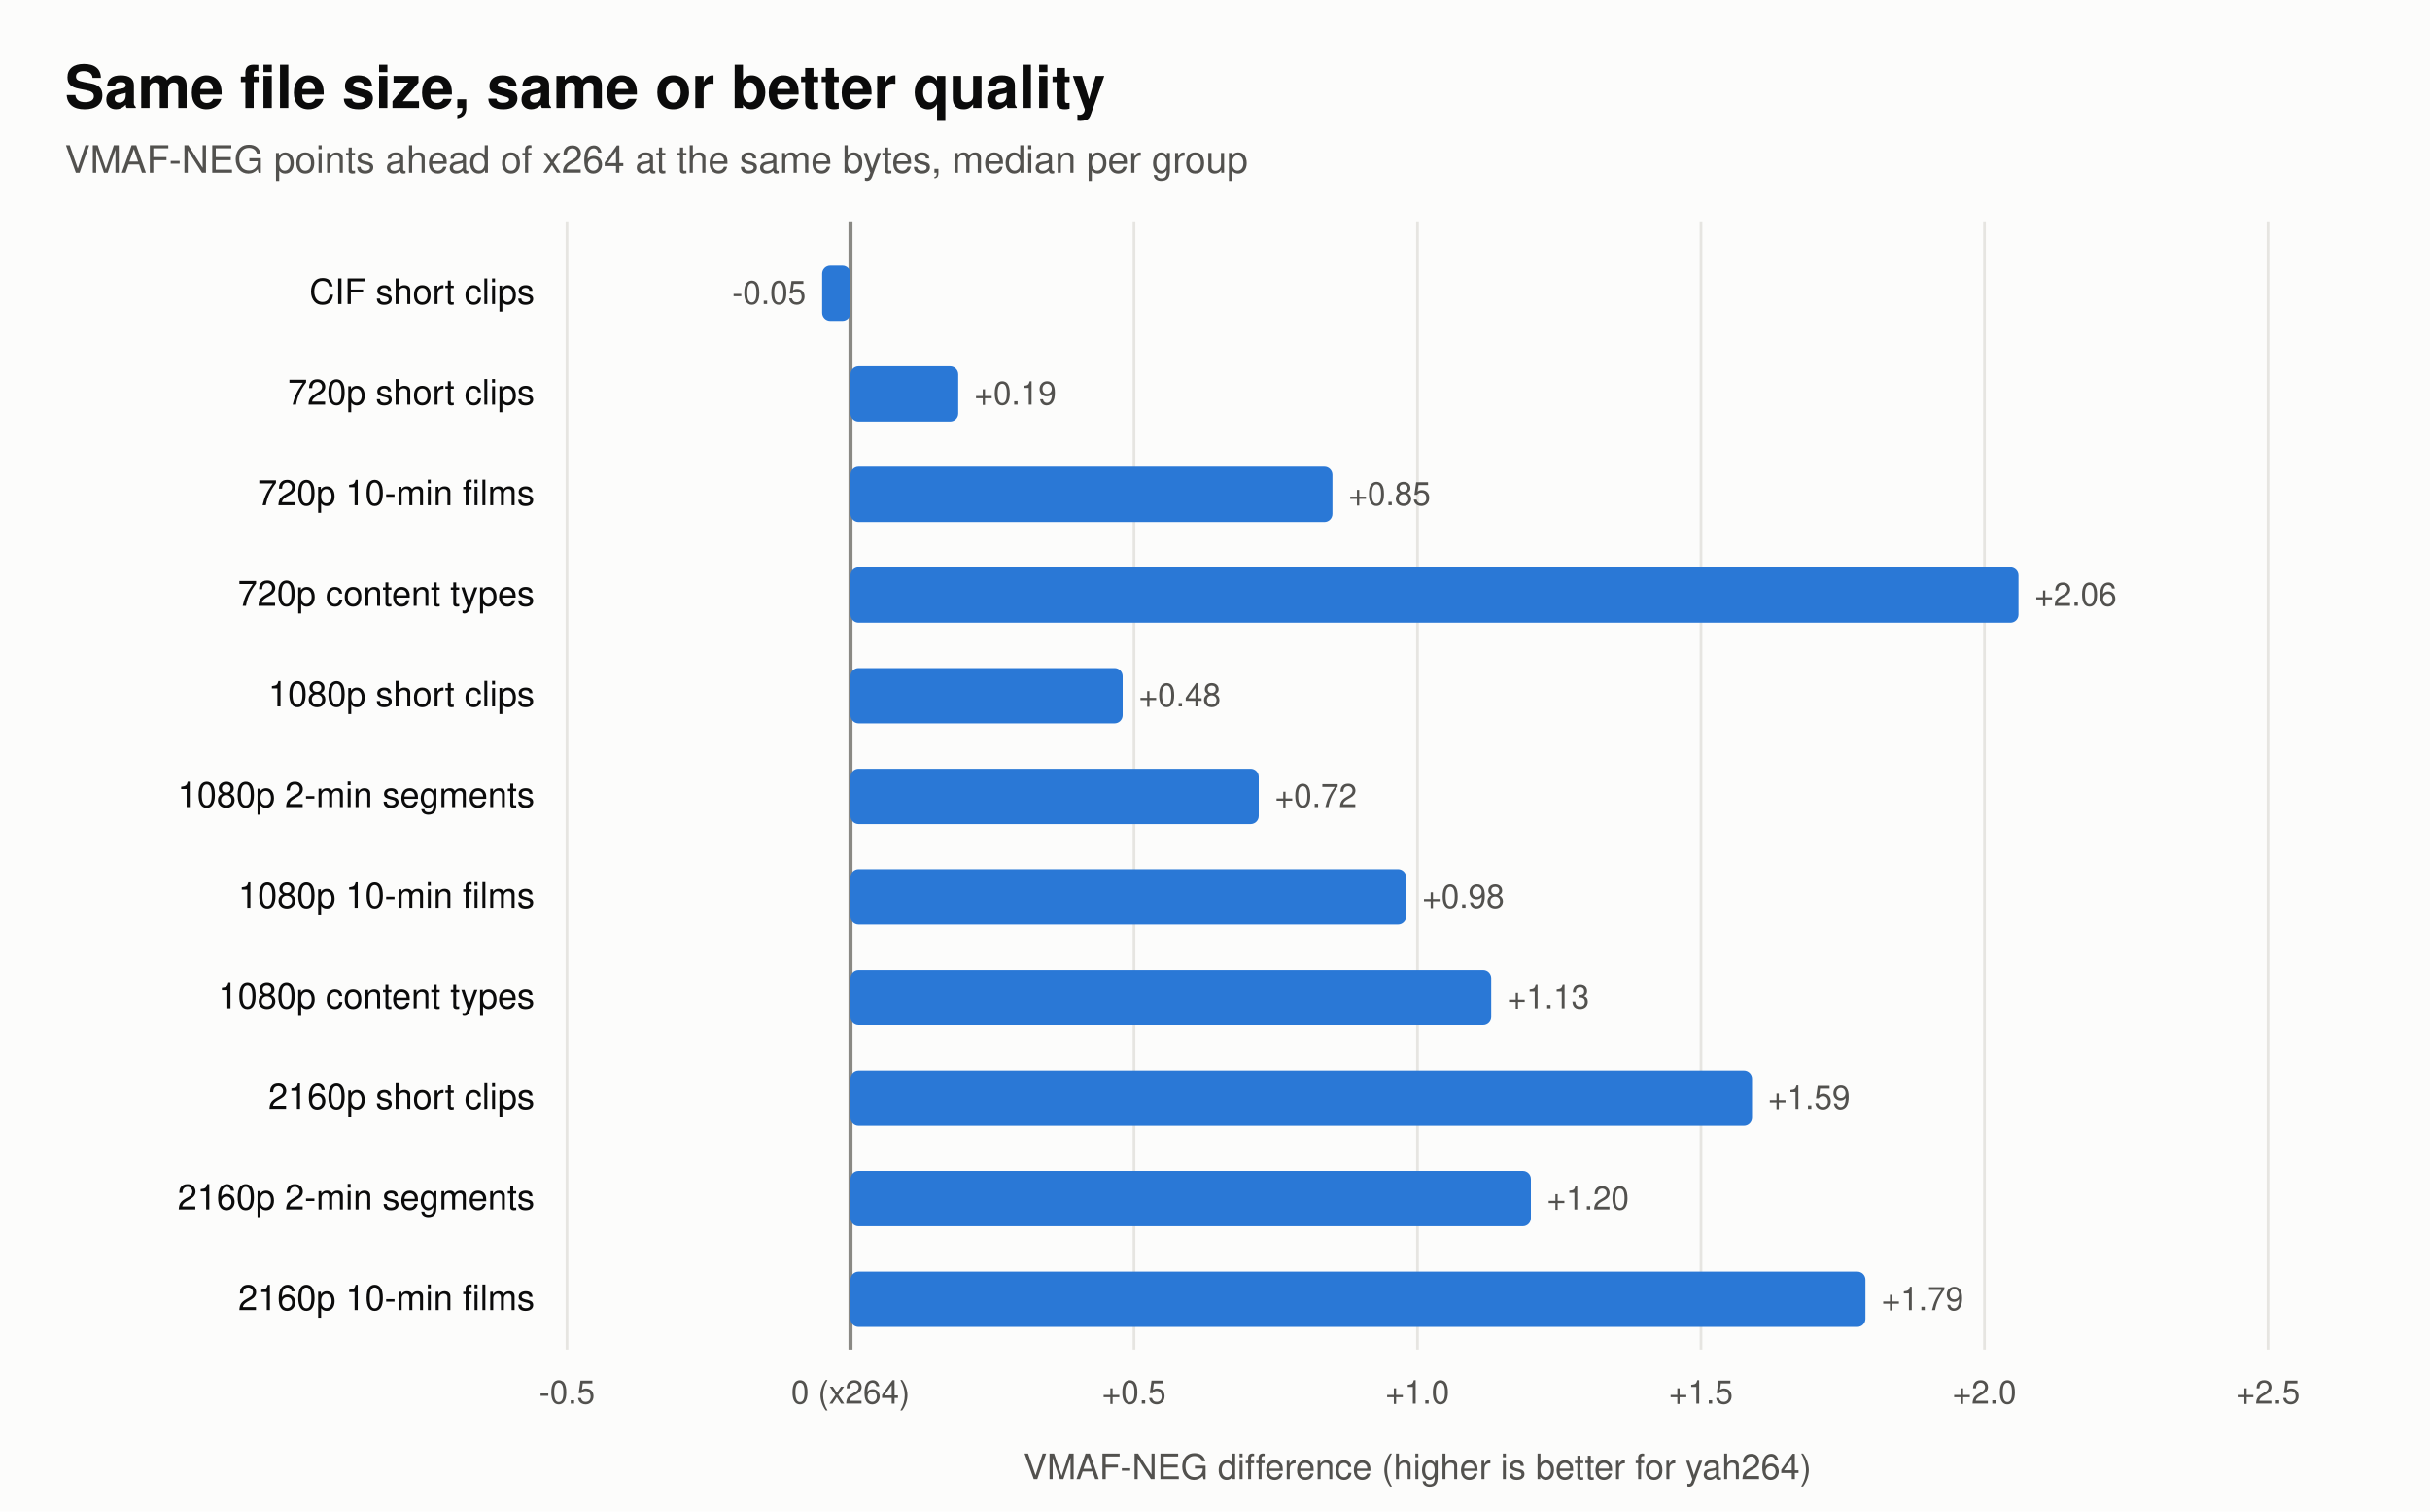
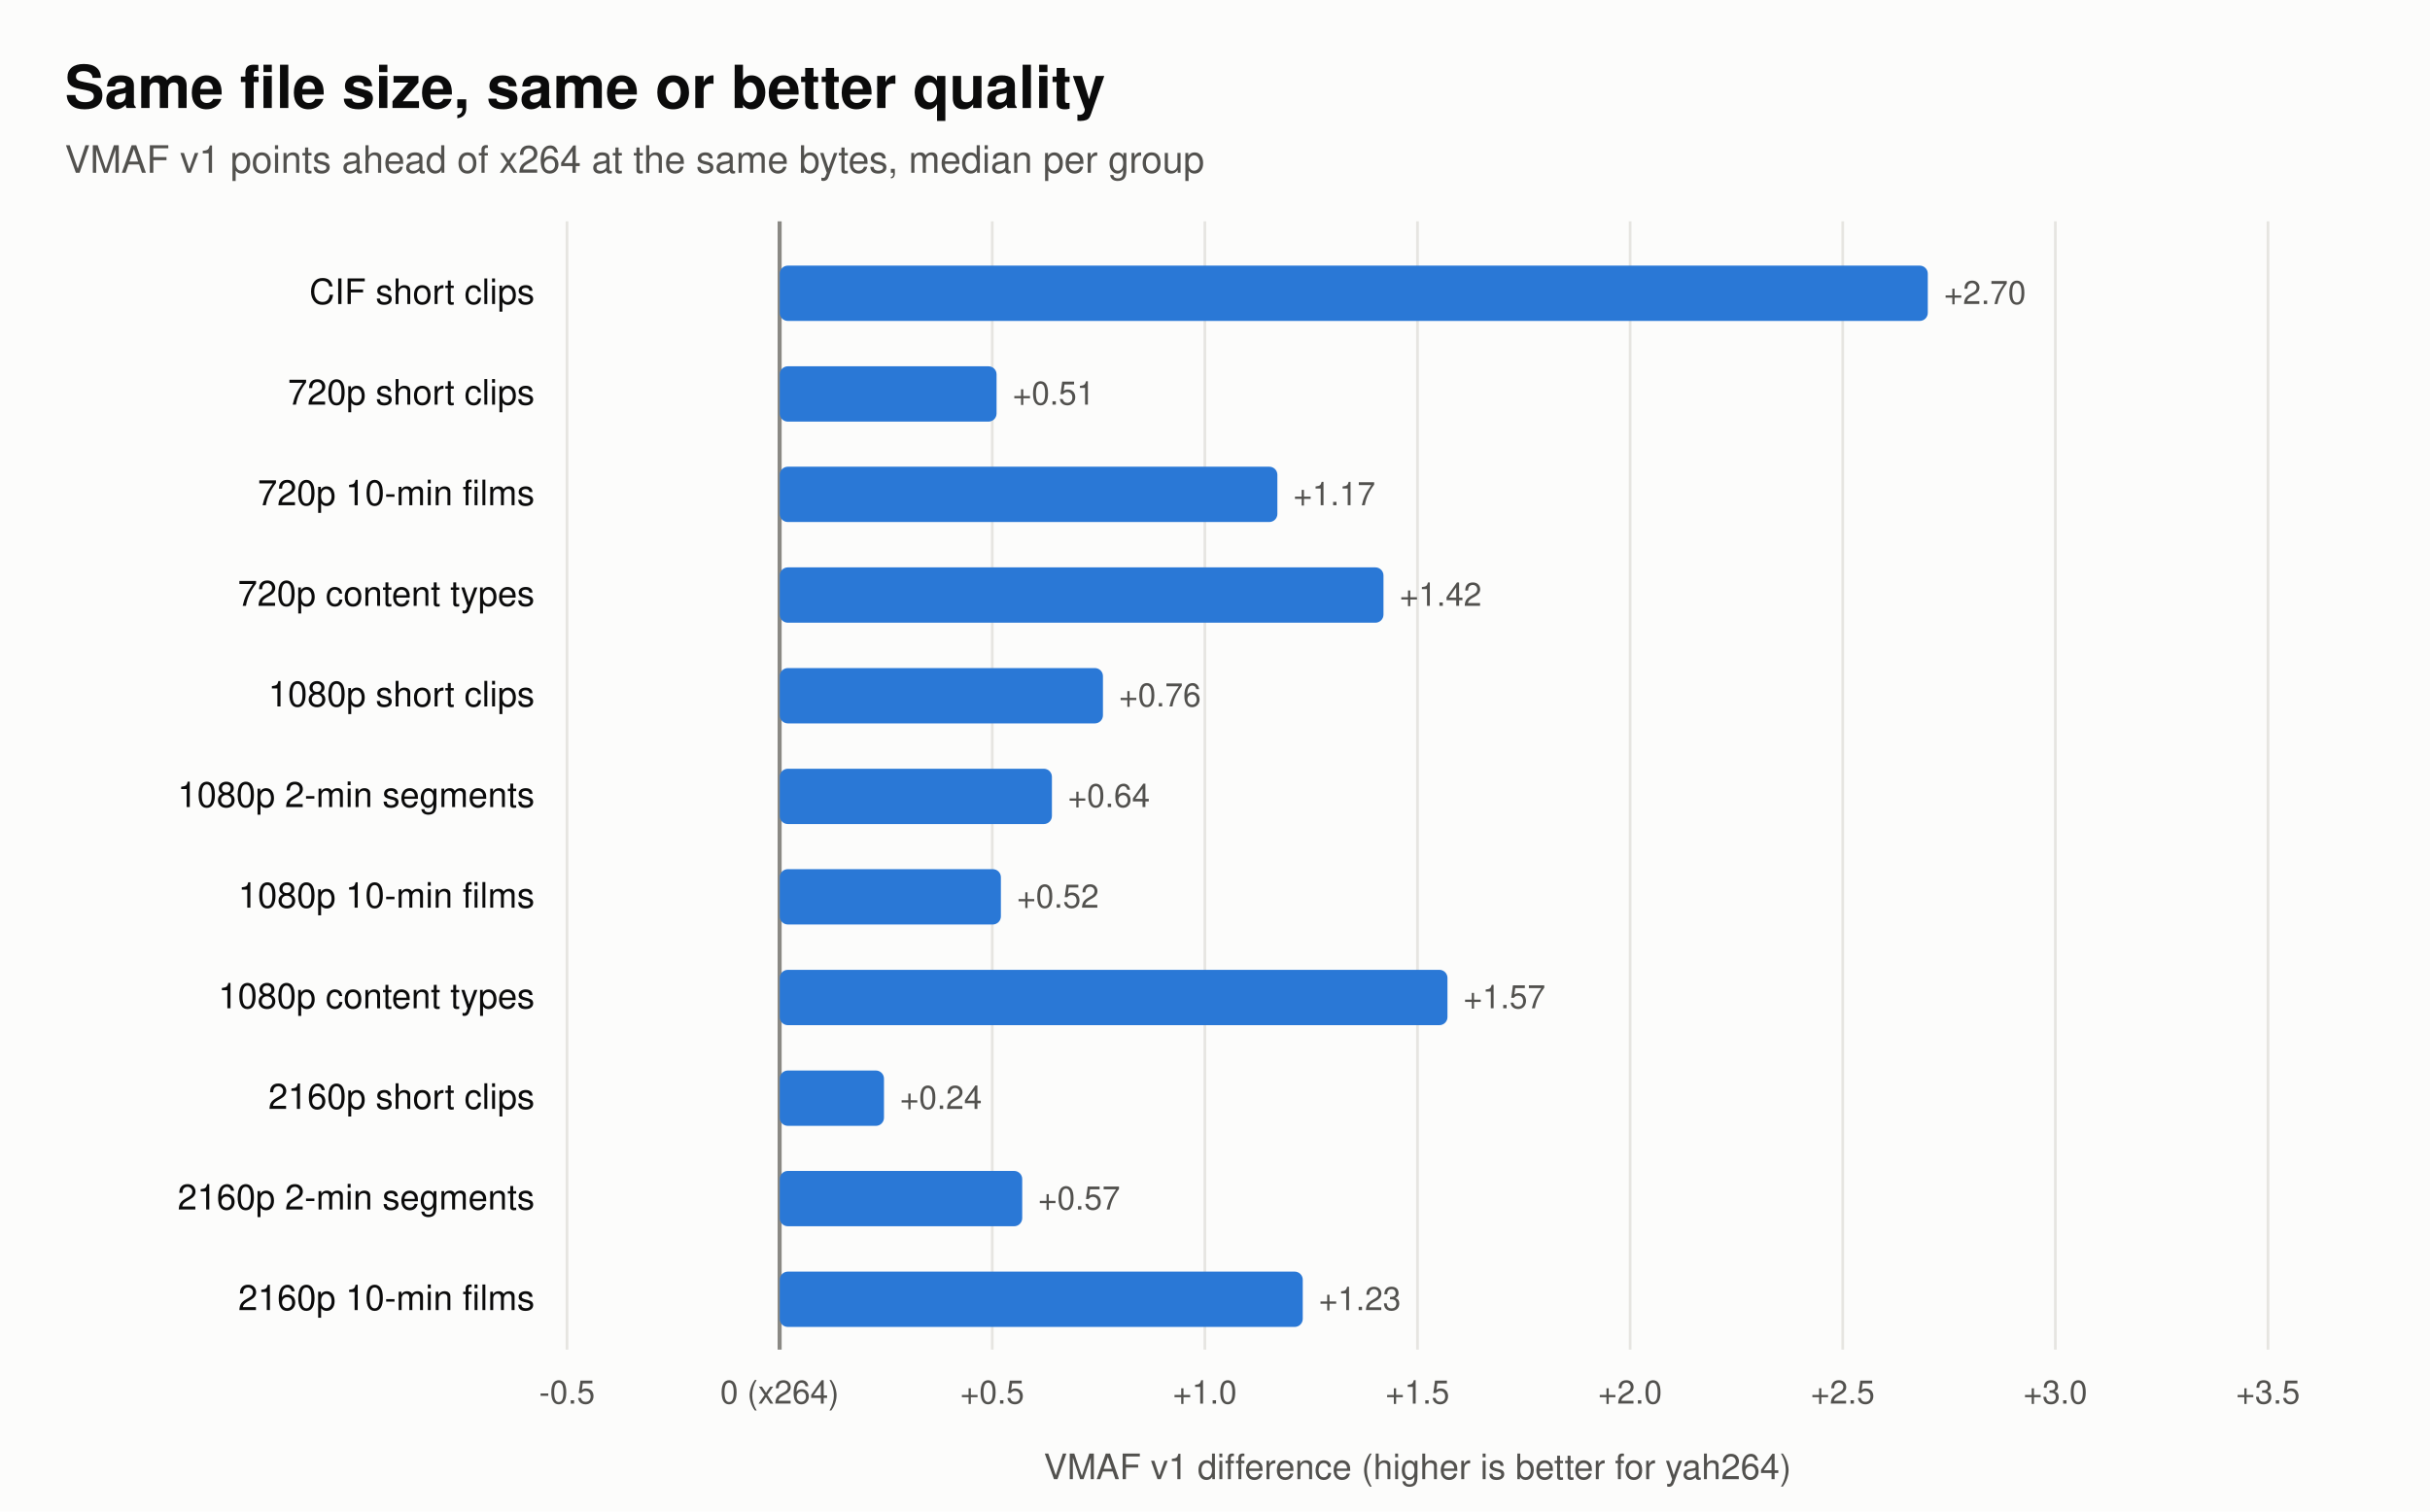
<svg xmlns="http://www.w3.org/2000/svg" width="900" height="560" viewBox="0 0 900 560">
  <rect width="100%" height="100%" fill="#fcfcfb" />
  <text x="24" y="40" font-family="-apple-system,Helvetica,Arial,sans-serif" font-size="22" fill="#0b0b0b" text-anchor="start" font-weight="600">Same file size, same or better quality</text>
-   <text x="24" y="64" font-family="-apple-system,Helvetica,Arial,sans-serif" font-size="14" fill="#52514e" text-anchor="start" font-weight="normal">VMAF-NEG points ahead of x264 at the same bytes, median per group</text>
+   <text x="24" y="64" font-family="-apple-system,Helvetica,Arial,sans-serif" font-size="14" fill="#52514e" text-anchor="start" font-weight="normal">VMAF v1 points ahead of x264 at the same bytes, median per group</text>
  <line x1="210.0" y1="82" x2="210.0" y2="500" stroke="#e6e5e1" stroke-width="1" />
  <text x="210.0" y="520" font-family="-apple-system,Helvetica,Arial,sans-serif" font-size="12" fill="#52514e" text-anchor="middle" font-weight="normal">-0.5</text>
-   <line x1="315.0" y1="82" x2="315.0" y2="500" stroke="#8a8984" stroke-width="1.5" />
-   <text x="315.0" y="520" font-family="-apple-system,Helvetica,Arial,sans-serif" font-size="12" fill="#52514e" text-anchor="middle" font-weight="normal">0 (x264)</text>
-   <line x1="420.0" y1="82" x2="420.0" y2="500" stroke="#e6e5e1" stroke-width="1" />
-   <text x="420.0" y="520" font-family="-apple-system,Helvetica,Arial,sans-serif" font-size="12" fill="#52514e" text-anchor="middle" font-weight="normal">+0.5</text>
+   <line x1="288.75" y1="82" x2="288.75" y2="500" stroke="#8a8984" stroke-width="1.5" />
+   <text x="288.75" y="520" font-family="-apple-system,Helvetica,Arial,sans-serif" font-size="12" fill="#52514e" text-anchor="middle" font-weight="normal">0 (x264)</text>
+   <line x1="367.5" y1="82" x2="367.5" y2="500" stroke="#e6e5e1" stroke-width="1" />
+   <text x="367.5" y="520" font-family="-apple-system,Helvetica,Arial,sans-serif" font-size="12" fill="#52514e" text-anchor="middle" font-weight="normal">+0.5</text>
+   <line x1="446.25" y1="82" x2="446.25" y2="500" stroke="#e6e5e1" stroke-width="1" />
+   <text x="446.25" y="520" font-family="-apple-system,Helvetica,Arial,sans-serif" font-size="12" fill="#52514e" text-anchor="middle" font-weight="normal">+1.0</text>
  <line x1="525.0" y1="82" x2="525.0" y2="500" stroke="#e6e5e1" stroke-width="1" />
-   <text x="525.0" y="520" font-family="-apple-system,Helvetica,Arial,sans-serif" font-size="12" fill="#52514e" text-anchor="middle" font-weight="normal">+1.0</text>
-   <line x1="630.0" y1="82" x2="630.0" y2="500" stroke="#e6e5e1" stroke-width="1" />
-   <text x="630.0" y="520" font-family="-apple-system,Helvetica,Arial,sans-serif" font-size="12" fill="#52514e" text-anchor="middle" font-weight="normal">+1.5</text>
-   <line x1="735.0" y1="82" x2="735.0" y2="500" stroke="#e6e5e1" stroke-width="1" />
-   <text x="735.0" y="520" font-family="-apple-system,Helvetica,Arial,sans-serif" font-size="12" fill="#52514e" text-anchor="middle" font-weight="normal">+2.0</text>
+   <text x="525.0" y="520" font-family="-apple-system,Helvetica,Arial,sans-serif" font-size="12" fill="#52514e" text-anchor="middle" font-weight="normal">+1.5</text>
+   <line x1="603.75" y1="82" x2="603.75" y2="500" stroke="#e6e5e1" stroke-width="1" />
+   <text x="603.75" y="520" font-family="-apple-system,Helvetica,Arial,sans-serif" font-size="12" fill="#52514e" text-anchor="middle" font-weight="normal">+2.0</text>
+   <line x1="682.5" y1="82" x2="682.5" y2="500" stroke="#e6e5e1" stroke-width="1" />
+   <text x="682.5" y="520" font-family="-apple-system,Helvetica,Arial,sans-serif" font-size="12" fill="#52514e" text-anchor="middle" font-weight="normal">+2.5</text>
+   <line x1="761.25" y1="82" x2="761.25" y2="500" stroke="#e6e5e1" stroke-width="1" />
+   <text x="761.25" y="520" font-family="-apple-system,Helvetica,Arial,sans-serif" font-size="12" fill="#52514e" text-anchor="middle" font-weight="normal">+3.0</text>
  <line x1="840.0" y1="82" x2="840.0" y2="500" stroke="#e6e5e1" stroke-width="1" />
-   <text x="840.0" y="520" font-family="-apple-system,Helvetica,Arial,sans-serif" font-size="12" fill="#52514e" text-anchor="middle" font-weight="normal">+2.5</text>
-   <text x="525.0" y="548" font-family="-apple-system,Helvetica,Arial,sans-serif" font-size="13" fill="#52514e" text-anchor="middle" font-weight="normal">VMAF-NEG difference (higher is better for yah264)</text>
+   <text x="840.0" y="520" font-family="-apple-system,Helvetica,Arial,sans-serif" font-size="12" fill="#52514e" text-anchor="middle" font-weight="normal">+3.5</text>
+   <text x="525.0" y="548" font-family="-apple-system,Helvetica,Arial,sans-serif" font-size="13" fill="#52514e" text-anchor="middle" font-weight="normal">VMAF v1 difference (higher is better for yah264)</text>
  <text x="198" y="112.636" font-family="-apple-system,Helvetica,Arial,sans-serif" font-size="13" fill="#0b0b0b" text-anchor="end" font-weight="normal">CIF short clips</text>
-   <rect x="304.5" y="98.4" width="10.5" height="20.5" rx="3" fill="#2a78d6" />
-   <text x="298.5" y="112.636" font-family="-apple-system,Helvetica,Arial,sans-serif" font-size="12" fill="#52514e" text-anchor="end" font-weight="normal">-0.05</text>
+   <rect x="288.8" y="98.4" width="425.2" height="20.5" rx="3" fill="#2a78d6" />
+   <text x="720.0" y="112.636" font-family="-apple-system,Helvetica,Arial,sans-serif" font-size="12" fill="#52514e" text-anchor="start" font-weight="normal">+2.70</text>
  <text x="198" y="149.909" font-family="-apple-system,Helvetica,Arial,sans-serif" font-size="13" fill="#0b0b0b" text-anchor="end" font-weight="normal">720p short clips</text>
-   <rect x="315.0" y="135.7" width="39.9" height="20.5" rx="3" fill="#2a78d6" />
-   <text x="360.9" y="149.909" font-family="-apple-system,Helvetica,Arial,sans-serif" font-size="12" fill="#52514e" text-anchor="start" font-weight="normal">+0.19</text>
+   <rect x="288.8" y="135.7" width="80.3" height="20.5" rx="3" fill="#2a78d6" />
+   <text x="375.075" y="149.909" font-family="-apple-system,Helvetica,Arial,sans-serif" font-size="12" fill="#52514e" text-anchor="start" font-weight="normal">+0.51</text>
  <text x="198" y="187.182" font-family="-apple-system,Helvetica,Arial,sans-serif" font-size="13" fill="#0b0b0b" text-anchor="end" font-weight="normal">720p 10-min films</text>
-   <rect x="315.0" y="172.9" width="178.5" height="20.5" rx="3" fill="#2a78d6" />
-   <text x="499.5" y="187.182" font-family="-apple-system,Helvetica,Arial,sans-serif" font-size="12" fill="#52514e" text-anchor="start" font-weight="normal">+0.85</text>
+   <rect x="288.8" y="172.9" width="184.3" height="20.5" rx="3" fill="#2a78d6" />
+   <text x="479.025" y="187.182" font-family="-apple-system,Helvetica,Arial,sans-serif" font-size="12" fill="#52514e" text-anchor="start" font-weight="normal">+1.17</text>
  <text x="198" y="224.455" font-family="-apple-system,Helvetica,Arial,sans-serif" font-size="13" fill="#0b0b0b" text-anchor="end" font-weight="normal">720p content types</text>
-   <rect x="315.0" y="210.2" width="432.6" height="20.5" rx="3" fill="#2a78d6" />
-   <text x="753.6" y="224.455" font-family="-apple-system,Helvetica,Arial,sans-serif" font-size="12" fill="#52514e" text-anchor="start" font-weight="normal">+2.06</text>
+   <rect x="288.8" y="210.2" width="223.6" height="20.5" rx="3" fill="#2a78d6" />
+   <text x="518.4" y="224.455" font-family="-apple-system,Helvetica,Arial,sans-serif" font-size="12" fill="#52514e" text-anchor="start" font-weight="normal">+1.42</text>
  <text x="198" y="261.727" font-family="-apple-system,Helvetica,Arial,sans-serif" font-size="13" fill="#0b0b0b" text-anchor="end" font-weight="normal">1080p short clips</text>
-   <rect x="315.0" y="247.5" width="100.8" height="20.5" rx="3" fill="#2a78d6" />
-   <text x="421.8" y="261.727" font-family="-apple-system,Helvetica,Arial,sans-serif" font-size="12" fill="#52514e" text-anchor="start" font-weight="normal">+0.48</text>
+   <rect x="288.8" y="247.5" width="119.7" height="20.5" rx="3" fill="#2a78d6" />
+   <text x="414.45" y="261.727" font-family="-apple-system,Helvetica,Arial,sans-serif" font-size="12" fill="#52514e" text-anchor="start" font-weight="normal">+0.76</text>
  <text x="198" y="299.0" font-family="-apple-system,Helvetica,Arial,sans-serif" font-size="13" fill="#0b0b0b" text-anchor="end" font-weight="normal">1080p 2-min segments</text>
-   <rect x="315.0" y="284.8" width="151.2" height="20.5" rx="3" fill="#2a78d6" />
-   <text x="472.2" y="299.0" font-family="-apple-system,Helvetica,Arial,sans-serif" font-size="12" fill="#52514e" text-anchor="start" font-weight="normal">+0.72</text>
+   <rect x="288.8" y="284.8" width="100.8" height="20.5" rx="3" fill="#2a78d6" />
+   <text x="395.55" y="299.0" font-family="-apple-system,Helvetica,Arial,sans-serif" font-size="12" fill="#52514e" text-anchor="start" font-weight="normal">+0.64</text>
  <text x="198" y="336.273" font-family="-apple-system,Helvetica,Arial,sans-serif" font-size="13" fill="#0b0b0b" text-anchor="end" font-weight="normal">1080p 10-min films</text>
-   <rect x="315.0" y="322.0" width="205.8" height="20.5" rx="3" fill="#2a78d6" />
-   <text x="526.8" y="336.273" font-family="-apple-system,Helvetica,Arial,sans-serif" font-size="12" fill="#52514e" text-anchor="start" font-weight="normal">+0.98</text>
+   <rect x="288.8" y="322.0" width="81.9" height="20.5" rx="3" fill="#2a78d6" />
+   <text x="376.65" y="336.273" font-family="-apple-system,Helvetica,Arial,sans-serif" font-size="12" fill="#52514e" text-anchor="start" font-weight="normal">+0.52</text>
  <text x="198" y="373.545" font-family="-apple-system,Helvetica,Arial,sans-serif" font-size="13" fill="#0b0b0b" text-anchor="end" font-weight="normal">1080p content types</text>
-   <rect x="315.0" y="359.3" width="237.3" height="20.5" rx="3" fill="#2a78d6" />
-   <text x="558.3" y="373.545" font-family="-apple-system,Helvetica,Arial,sans-serif" font-size="12" fill="#52514e" text-anchor="start" font-weight="normal">+1.13</text>
+   <rect x="288.8" y="359.3" width="247.3" height="20.5" rx="3" fill="#2a78d6" />
+   <text x="542.025" y="373.545" font-family="-apple-system,Helvetica,Arial,sans-serif" font-size="12" fill="#52514e" text-anchor="start" font-weight="normal">+1.57</text>
  <text x="198" y="410.818" font-family="-apple-system,Helvetica,Arial,sans-serif" font-size="13" fill="#0b0b0b" text-anchor="end" font-weight="normal">2160p short clips</text>
-   <rect x="315.0" y="396.6" width="333.9" height="20.5" rx="3" fill="#2a78d6" />
-   <text x="654.9" y="410.818" font-family="-apple-system,Helvetica,Arial,sans-serif" font-size="12" fill="#52514e" text-anchor="start" font-weight="normal">+1.59</text>
+   <rect x="288.8" y="396.6" width="38.6" height="20.5" rx="3" fill="#2a78d6" />
+   <text x="333.337" y="410.818" font-family="-apple-system,Helvetica,Arial,sans-serif" font-size="12" fill="#52514e" text-anchor="start" font-weight="normal">+0.24</text>
  <text x="198" y="448.091" font-family="-apple-system,Helvetica,Arial,sans-serif" font-size="13" fill="#0b0b0b" text-anchor="end" font-weight="normal">2160p 2-min segments</text>
-   <rect x="315.0" y="433.8" width="252.0" height="20.5" rx="3" fill="#2a78d6" />
-   <text x="573.0" y="448.091" font-family="-apple-system,Helvetica,Arial,sans-serif" font-size="12" fill="#52514e" text-anchor="start" font-weight="normal">+1.20</text>
+   <rect x="288.8" y="433.8" width="89.8" height="20.5" rx="3" fill="#2a78d6" />
+   <text x="384.525" y="448.091" font-family="-apple-system,Helvetica,Arial,sans-serif" font-size="12" fill="#52514e" text-anchor="start" font-weight="normal">+0.57</text>
  <text x="198" y="485.364" font-family="-apple-system,Helvetica,Arial,sans-serif" font-size="13" fill="#0b0b0b" text-anchor="end" font-weight="normal">2160p 10-min films</text>
-   <rect x="315.0" y="471.1" width="375.9" height="20.5" rx="3" fill="#2a78d6" />
-   <text x="696.9" y="485.364" font-family="-apple-system,Helvetica,Arial,sans-serif" font-size="12" fill="#52514e" text-anchor="start" font-weight="normal">+1.79</text>
+   <rect x="288.8" y="471.1" width="193.7" height="20.5" rx="3" fill="#2a78d6" />
+   <text x="488.475" y="485.364" font-family="-apple-system,Helvetica,Arial,sans-serif" font-size="12" fill="#52514e" text-anchor="start" font-weight="normal">+1.23</text>
</svg>
